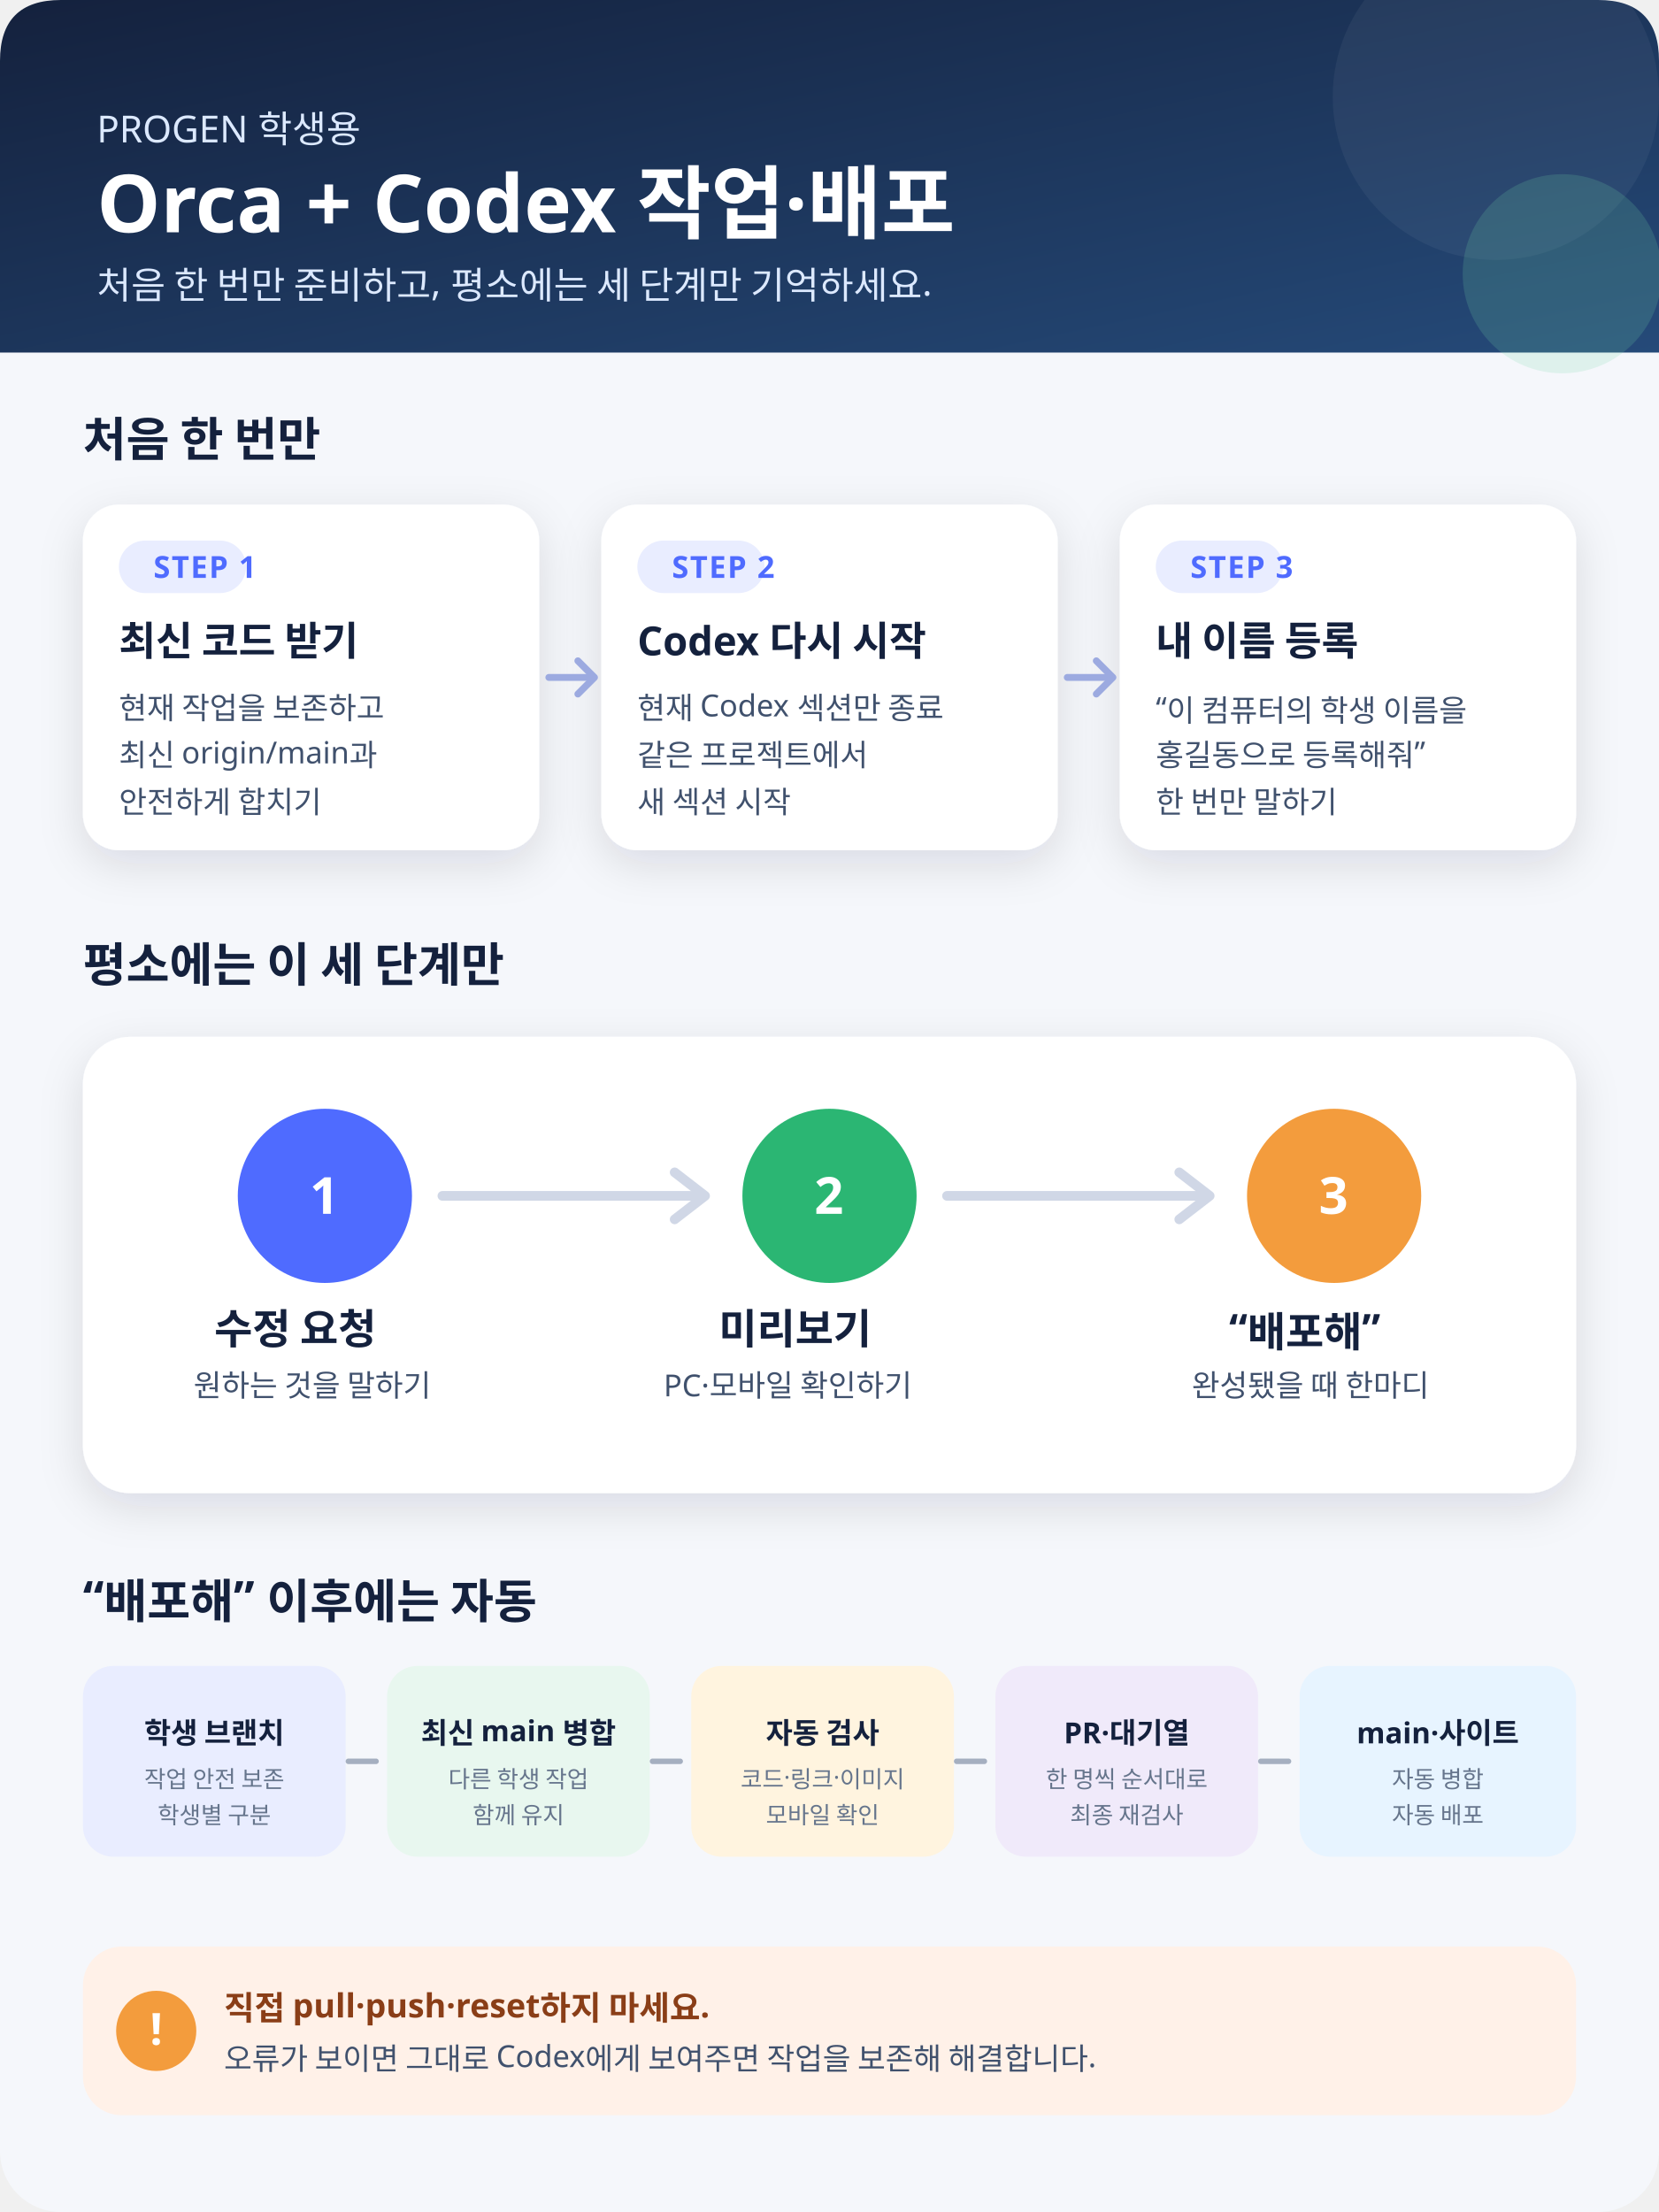
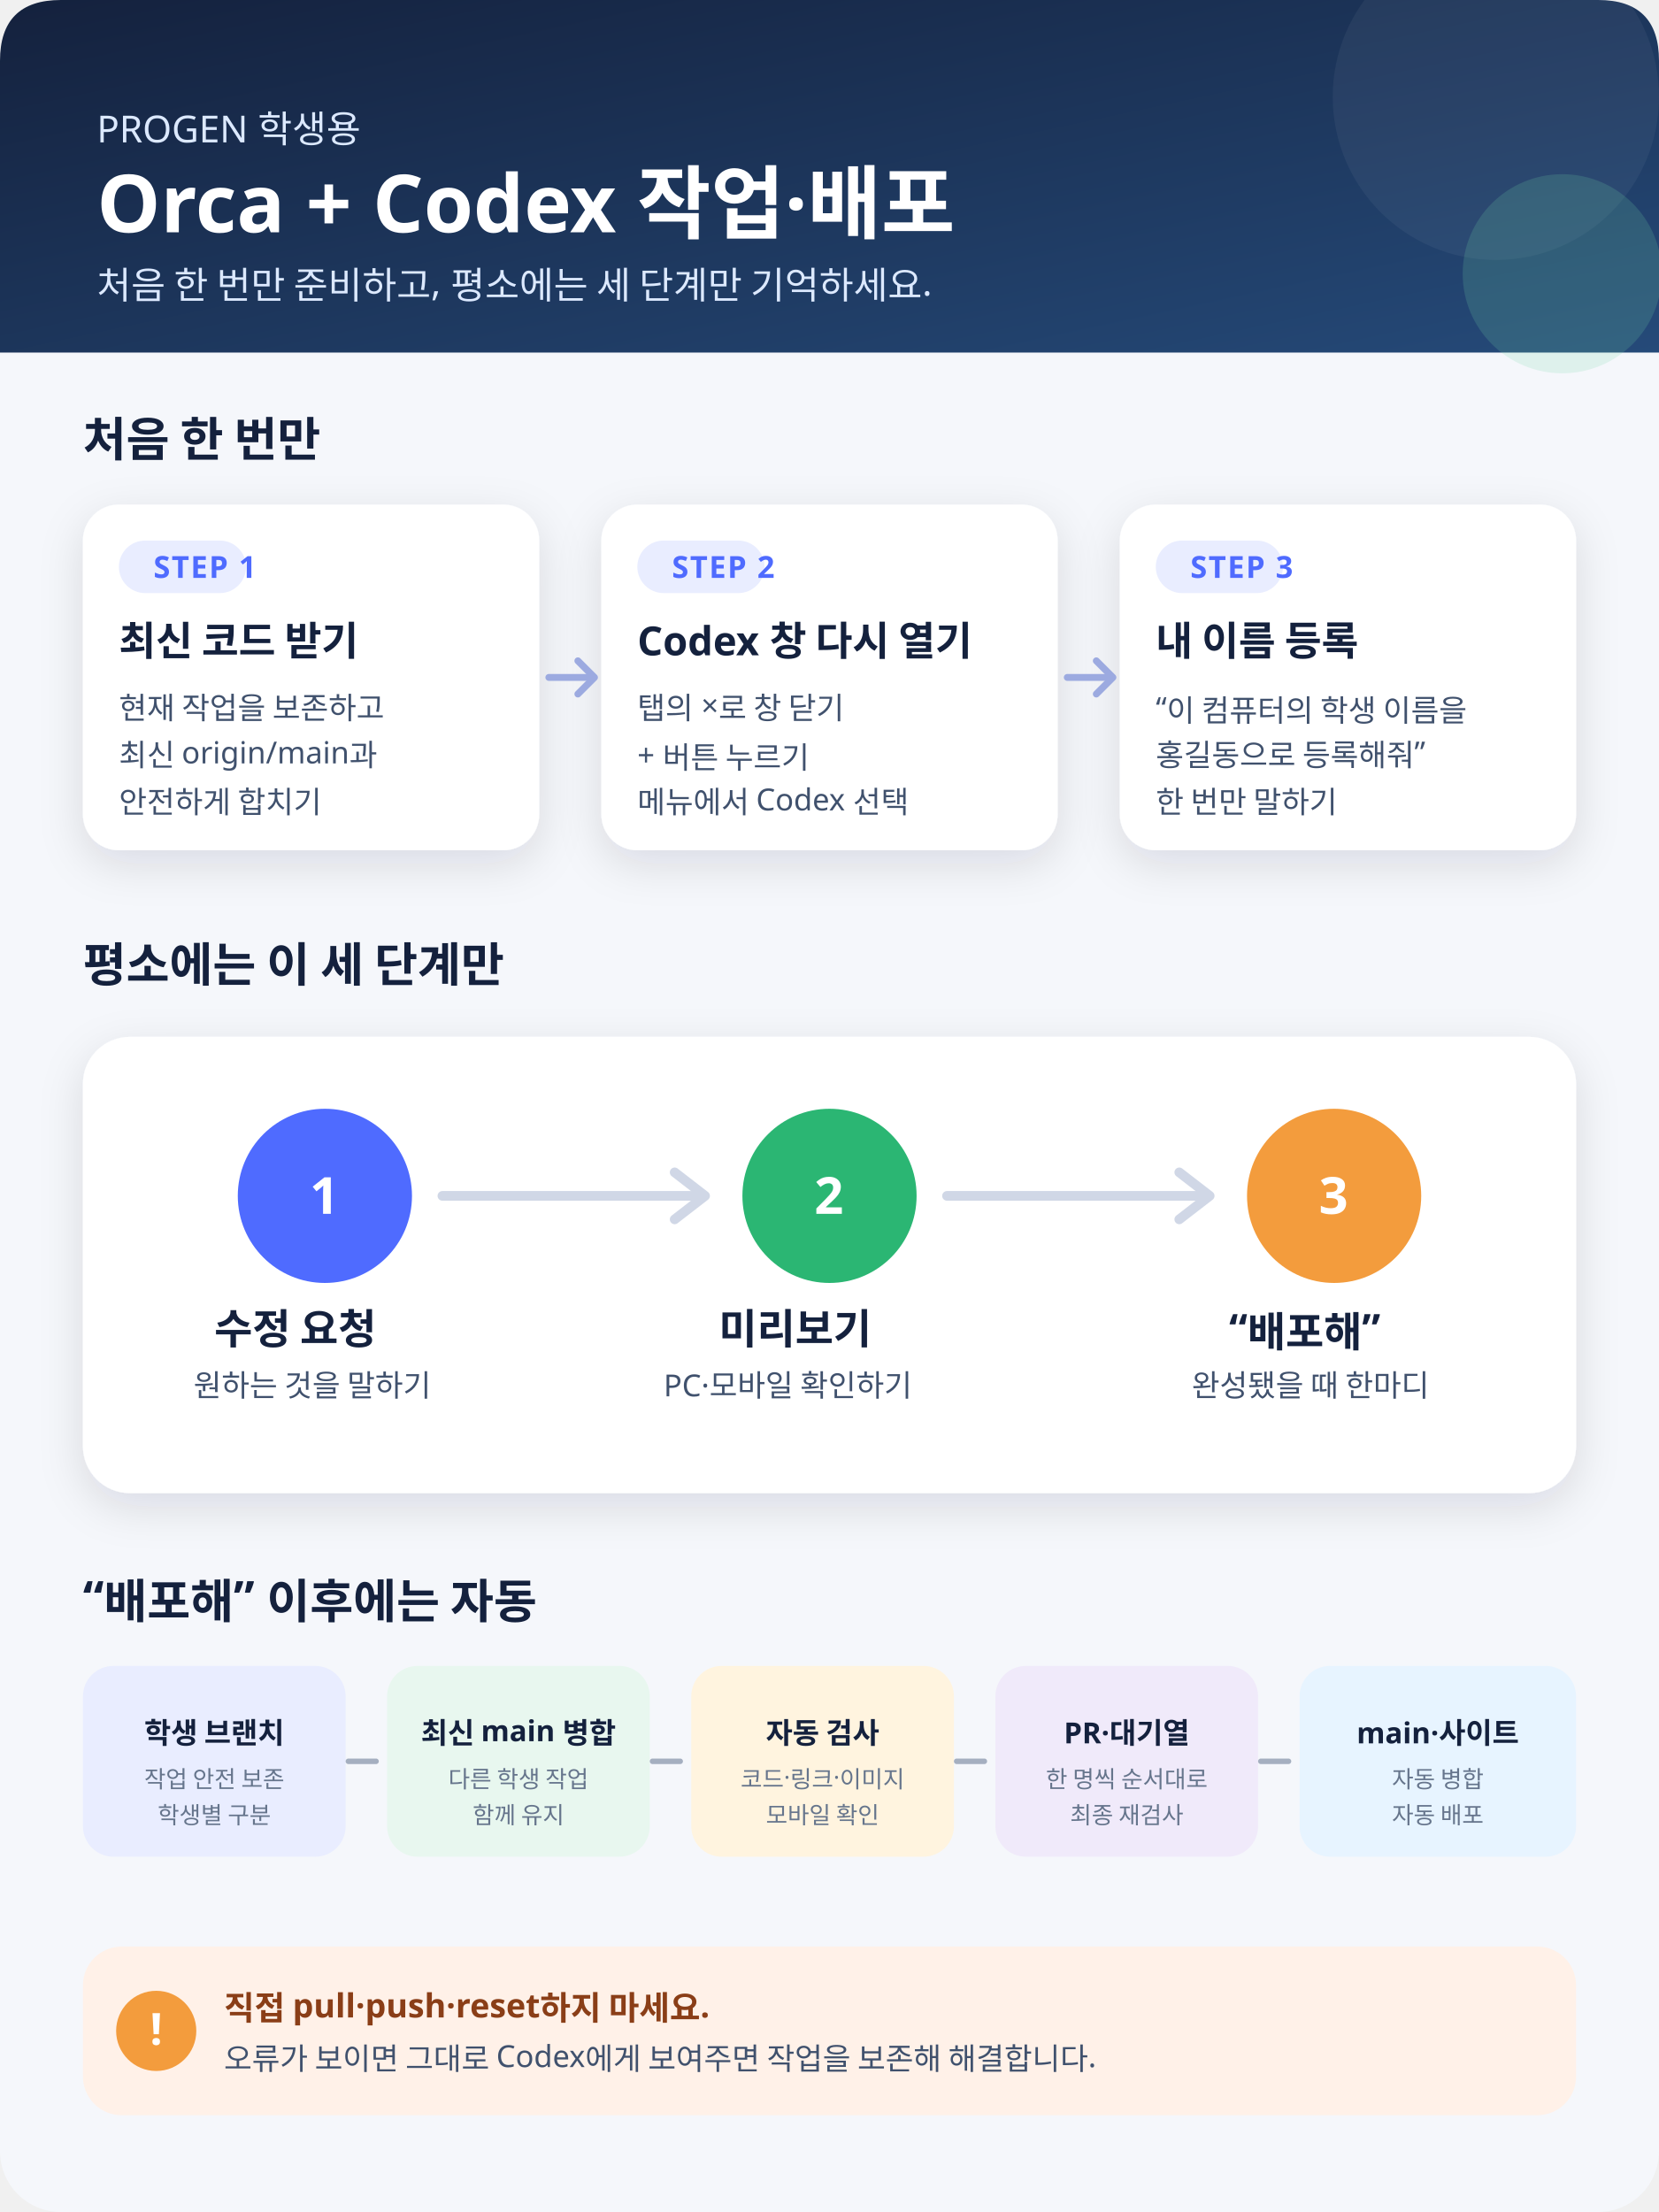
<svg xmlns="http://www.w3.org/2000/svg" width="1200" height="1600" viewBox="0 0 1200 1600" role="img" aria-labelledby="title desc">
  <defs>
    <filter id="shadow" x="-20%" y="-20%" width="140%" height="140%">
      <feDropShadow dx="0" dy="10" stdDeviation="16" flood-color="#14213d" flood-opacity="0.12" />
    </filter>
    <linearGradient id="header" x1="0" y1="0" x2="1" y2="1">
      <stop offset="0" stop-color="#14213d" />
      <stop offset="1" stop-color="#254a79" />
    </linearGradient>
    <style>
      text { font-family: "Pretendard", "Apple SD Gothic Neo", "Noto Sans KR", sans-serif; }
      .title { font-size: 58px; font-weight: 700; fill: #ffffff; }
      .subtitle { font-size: 27px; font-weight: 500; fill: #dce9ff; }
      .section { font-size: 34px; font-weight: 700; fill: #14213d; }
      .step { font-size: 22px; font-weight: 700; fill: #4f6bff; letter-spacing: 1px; }
      .card-title { font-size: 29px; font-weight: 700; fill: #14213d; }
      .body { font-size: 22px; font-weight: 500; fill: #40516d; }
      .daily-number { font-size: 37px; font-weight: 700; fill: #ffffff; }
      .daily-title { font-size: 30px; font-weight: 700; fill: #14213d; }
      .flow-title { font-size: 21px; font-weight: 700; fill: #14213d; }
      .flow-small { font-size: 17px; font-weight: 500; fill: #66758c; }
      .warning { font-size: 24px; font-weight: 700; fill: #8a3e17; }
    </style>
  </defs>
  <rect width="1200" height="1600" rx="44" fill="#f5f7fb" />
  <path d="M0 44Q0 0 44 0H1156Q1200 0 1200 44V255H0Z" fill="url(#header)" />
  <circle cx="1082" cy="70" r="118" fill="#ffffff" opacity="0.05" />
  <circle cx="1130" cy="198" r="72" fill="#72d7a8" opacity="0.18" />
  <text x="70" y="103" class="subtitle">PROGEN 학생용</text>
  <text x="70" y="168" class="title">Orca + Codex 작업·배포</text>
  <text x="70" y="216" class="subtitle">처음 한 번만 준비하고, 평소에는 세 단계만 기억하세요.</text>
  <text x="60" y="330" class="section">처음 한 번만</text>
  <rect x="60" y="365" width="330" height="250" rx="26" fill="#ffffff" filter="url(#shadow)" />
  <rect x="435" y="365" width="330" height="250" rx="26" fill="#ffffff" filter="url(#shadow)" />
  <rect x="810" y="365" width="330" height="250" rx="26" fill="#ffffff" filter="url(#shadow)" />
  <rect x="86" y="391" width="92" height="38" rx="19" fill="#e9edff" />
  <text x="111" y="418" class="step">STEP 1</text>
  <text x="86" y="474" class="card-title">최신 코드 받기</text>
  <text x="86" y="520" class="body">현재 작업을 보존하고</text>
  <text x="86" y="554" class="body">최신 origin/main과</text>
  <text x="86" y="588" class="body">안전하게 합치기</text>
  <rect x="461" y="391" width="92" height="38" rx="19" fill="#e9edff" />
  <text x="486" y="418" class="step">STEP 2</text>
-   <text x="461" y="474" class="card-title">Codex 다시 시작</text>
-   <text x="461" y="520" class="body">현재 Codex 섹션만 종료</text>
-   <text x="461" y="554" class="body">같은 프로젝트에서</text>
-   <text x="461" y="588" class="body">새 섹션 시작</text>
+   <text x="461" y="474" class="card-title">Codex 창 다시 열기</text>
+   <text x="461" y="520" class="body">탭의 ×로 창 닫기</text>
+   <text x="461" y="554" class="body">+ 버튼 누르기</text>
+   <text x="461" y="588" class="body">메뉴에서 Codex 선택</text>
  <rect x="836" y="391" width="92" height="38" rx="19" fill="#e9edff" />
  <text x="861" y="418" class="step">STEP 3</text>
  <text x="836" y="474" class="card-title">내 이름 등록</text>
  <text x="836" y="520" class="body">“이 컴퓨터의 학생 이름을</text>
  <text x="836" y="554" class="body">홍길동으로 등록해줘”</text>
  <text x="836" y="588" class="body">한 번만 말하기</text>
  <path d="M397 490H426" stroke="#9caae0" stroke-width="5" stroke-linecap="round" />
  <path d="M418 478L430 490L418 502" fill="none" stroke="#9caae0" stroke-width="5" stroke-linecap="round" stroke-linejoin="round" />
  <path d="M772 490H801" stroke="#9caae0" stroke-width="5" stroke-linecap="round" />
  <path d="M793 478L805 490L793 502" fill="none" stroke="#9caae0" stroke-width="5" stroke-linecap="round" stroke-linejoin="round" />
  <text x="60" y="710" class="section">평소에는 이 세 단계만</text>
  <rect x="60" y="750" width="1080" height="330" rx="34" fill="#ffffff" filter="url(#shadow)" />
  <circle cx="235" cy="865" r="63" fill="#4f6bff" />
  <text x="224" y="878" class="daily-number">1</text>
  <text x="155" y="972" class="daily-title">수정 요청</text>
  <text x="140" y="1010" class="body">원하는 것을 말하기</text>
  <circle cx="600" cy="865" r="63" fill="#2bb673" />
  <text x="589" y="878" class="daily-number">2</text>
  <text x="520" y="972" class="daily-title">미리보기</text>
  <text x="480" y="1010" class="body">PC·모바일 확인하기</text>
  <circle cx="965" cy="865" r="63" fill="#f39c3d" />
  <text x="954" y="878" class="daily-number">3</text>
  <text x="889" y="972" class="daily-title">“배포해”</text>
  <text x="862" y="1010" class="body">완성됐을 때 한마디</text>
  <path d="M320 865H507" stroke="#d0d7e6" stroke-width="7" stroke-linecap="round" />
  <path d="M488 848L510 865L488 882" fill="none" stroke="#d0d7e6" stroke-width="7" stroke-linecap="round" stroke-linejoin="round" />
  <path d="M685 865H872" stroke="#d0d7e6" stroke-width="7" stroke-linecap="round" />
  <path d="M853 848L875 865L853 882" fill="none" stroke="#d0d7e6" stroke-width="7" stroke-linecap="round" stroke-linejoin="round" />
  <text x="60" y="1168" class="section">“배포해” 이후에는 자동</text>
  <g transform="translate(60 1205)">
    <rect width="190" height="138" rx="22" fill="#e9edff" />
    <text x="95" y="56" text-anchor="middle" class="flow-title">학생 브랜치</text>
    <text x="95" y="88" text-anchor="middle" class="flow-small">작업 안전 보존</text>
    <text x="95" y="114" text-anchor="middle" class="flow-small">학생별 구분</text>
  </g>
  <g transform="translate(280 1205)">
    <rect width="190" height="138" rx="22" fill="#e8f7ef" />
    <text x="95" y="56" text-anchor="middle" class="flow-title">최신 main 병합</text>
    <text x="95" y="88" text-anchor="middle" class="flow-small">다른 학생 작업</text>
    <text x="95" y="114" text-anchor="middle" class="flow-small">함께 유지</text>
  </g>
  <g transform="translate(500 1205)">
    <rect width="190" height="138" rx="22" fill="#fff4df" />
    <text x="95" y="56" text-anchor="middle" class="flow-title">자동 검사</text>
    <text x="95" y="88" text-anchor="middle" class="flow-small">코드·링크·이미지</text>
    <text x="95" y="114" text-anchor="middle" class="flow-small">모바일 확인</text>
  </g>
  <g transform="translate(720 1205)">
    <rect width="190" height="138" rx="22" fill="#f0eafa" />
    <text x="95" y="56" text-anchor="middle" class="flow-title">PR·대기열</text>
    <text x="95" y="88" text-anchor="middle" class="flow-small">한 명씩 순서대로</text>
    <text x="95" y="114" text-anchor="middle" class="flow-small">최종 재검사</text>
  </g>
  <g transform="translate(940 1205)">
    <rect width="200" height="138" rx="22" fill="#e7f4ff" />
    <text x="100" y="56" text-anchor="middle" class="flow-title">main·사이트</text>
    <text x="100" y="88" text-anchor="middle" class="flow-small">자동 병합</text>
    <text x="100" y="114" text-anchor="middle" class="flow-small">자동 배포</text>
  </g>
  <path d="M252 1274H272" stroke="#a5afc0" stroke-width="4" stroke-linecap="round" />
  <path d="M472 1274H492" stroke="#a5afc0" stroke-width="4" stroke-linecap="round" />
  <path d="M692 1274H712" stroke="#a5afc0" stroke-width="4" stroke-linecap="round" />
  <path d="M912 1274H932" stroke="#a5afc0" stroke-width="4" stroke-linecap="round" />
  <rect x="60" y="1408" width="1080" height="122" rx="28" fill="#fff1e8" />
  <circle cx="113" cy="1469" r="29" fill="#f39c3d" />
  <text x="113" y="1479" text-anchor="middle" font-family="sans-serif" font-size="32" font-weight="700" fill="#ffffff">!</text>
  <text x="162" y="1461" class="warning">직접 pull·push·reset하지 마세요.</text>
  <text x="162" y="1497" class="body">오류가 보이면 그대로 Codex에게 보여주면 작업을 보존해 해결합니다.</text>
</svg>
